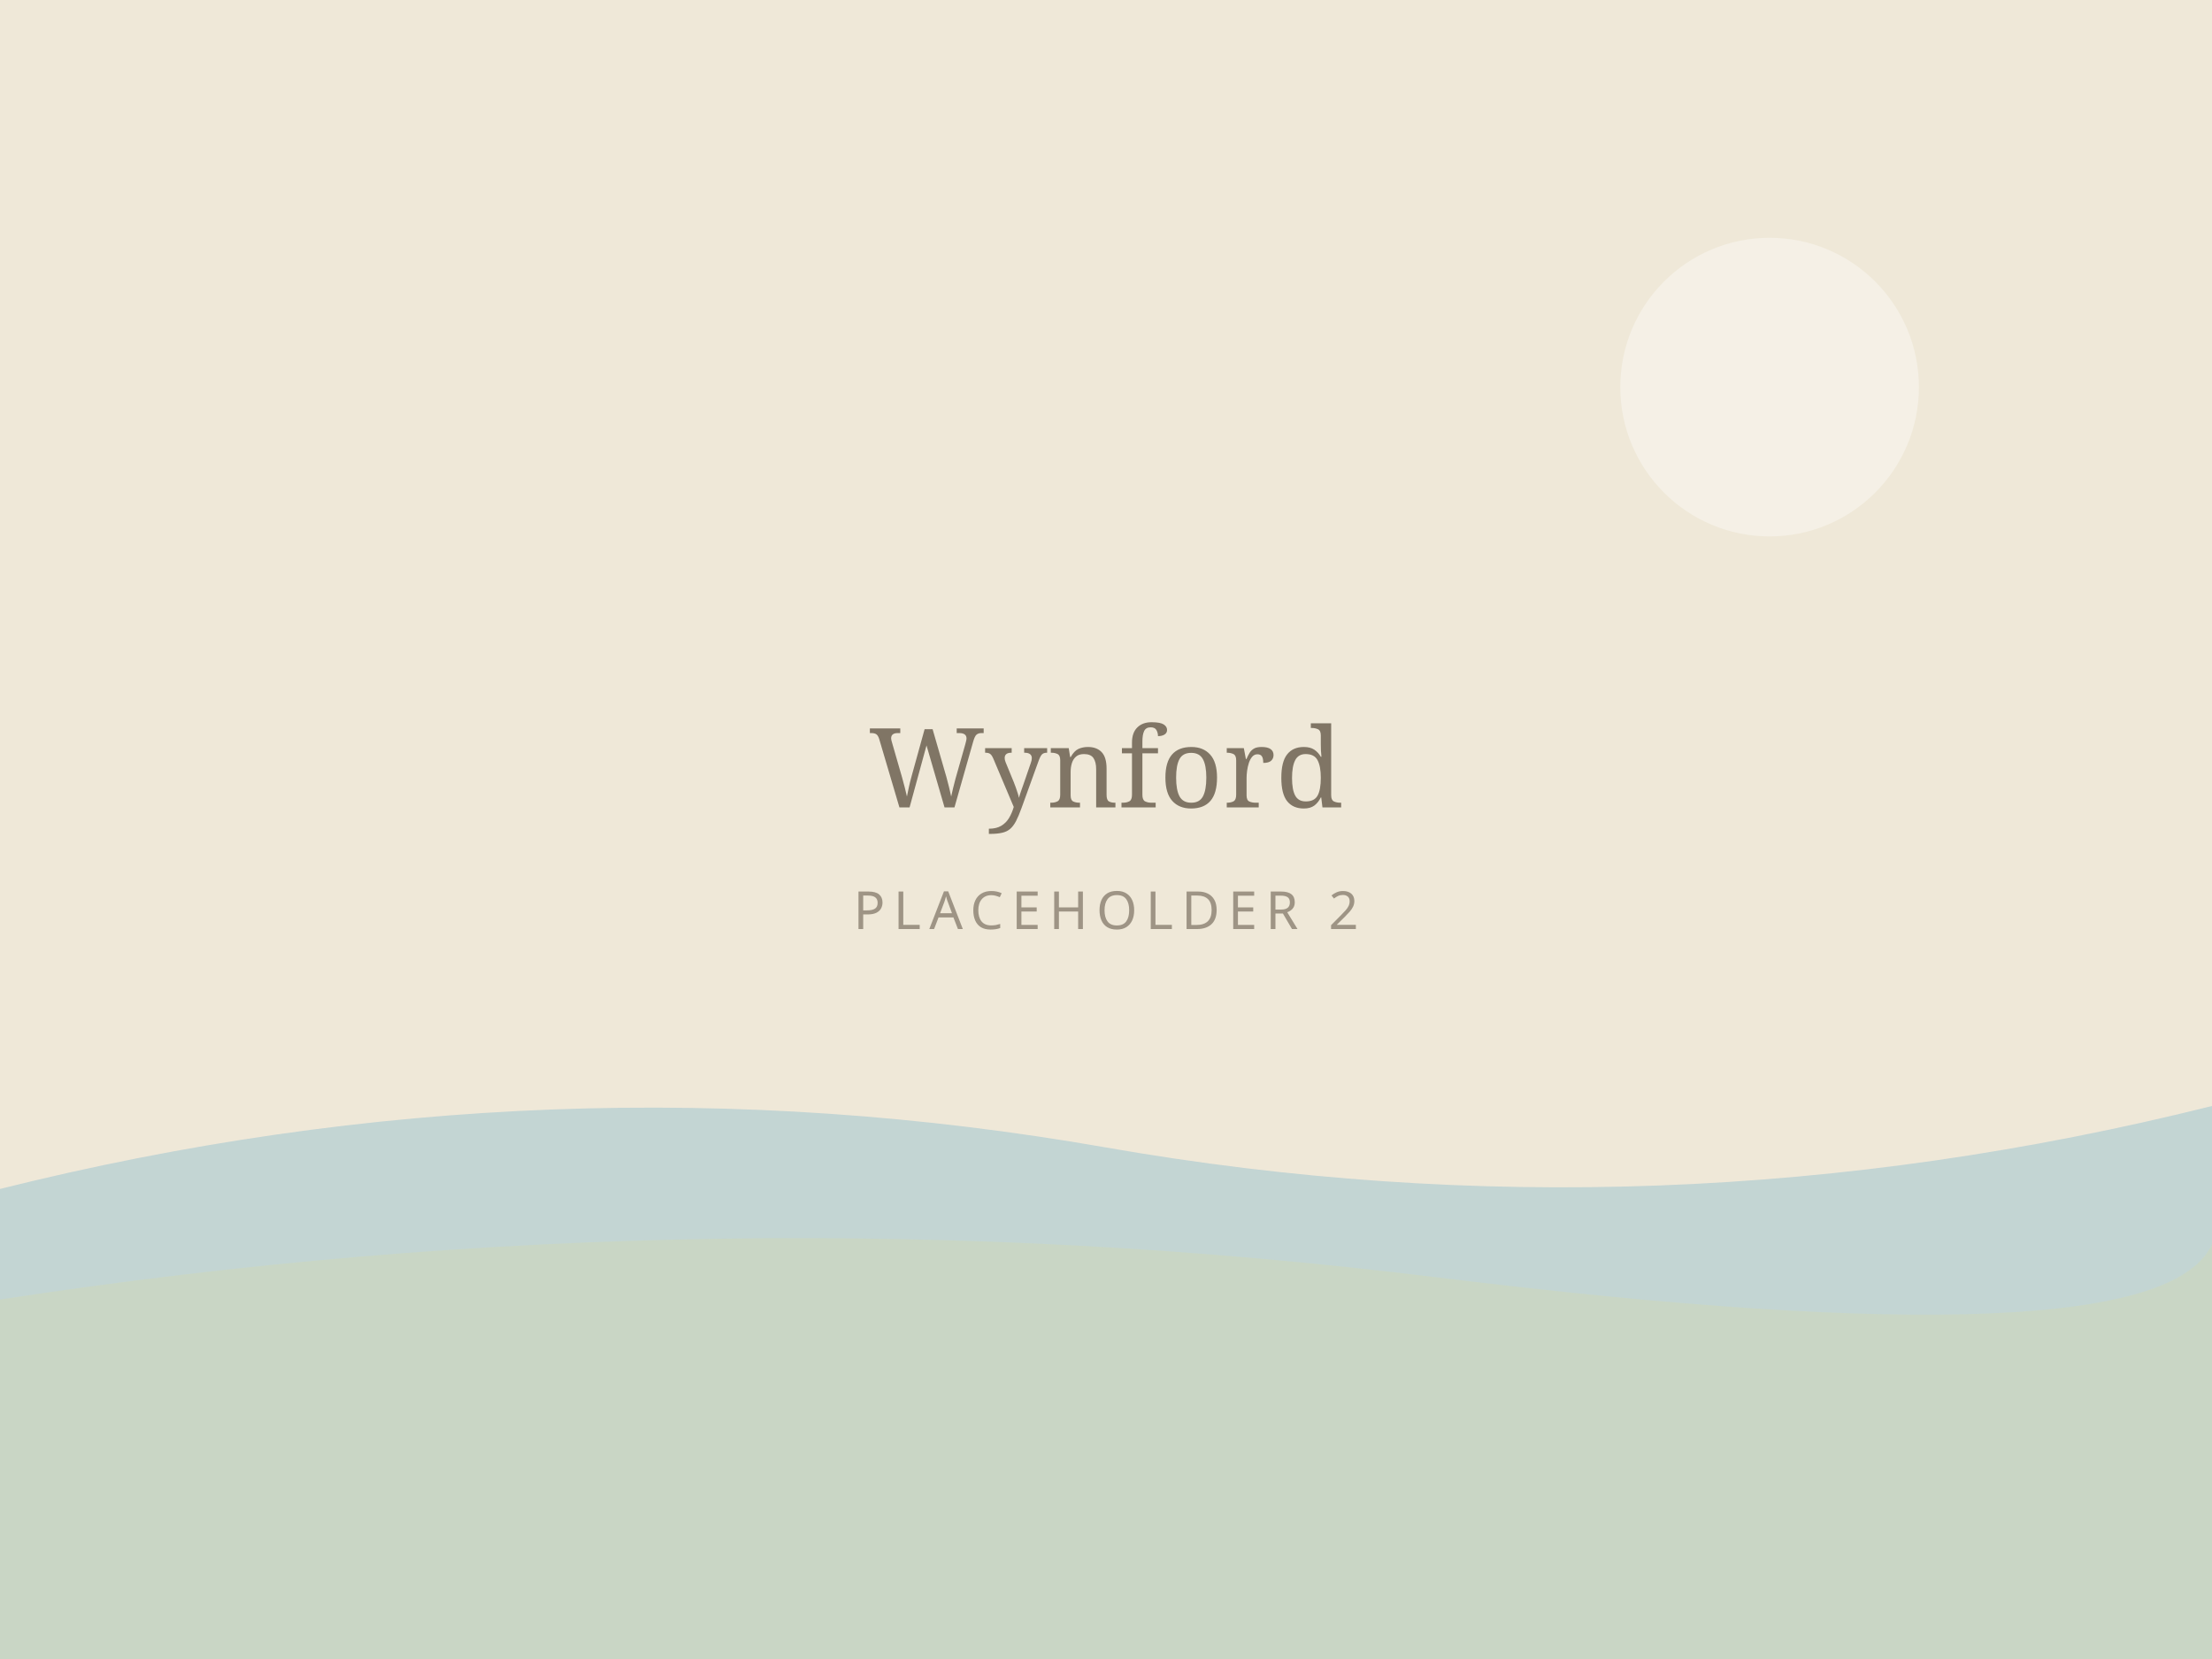
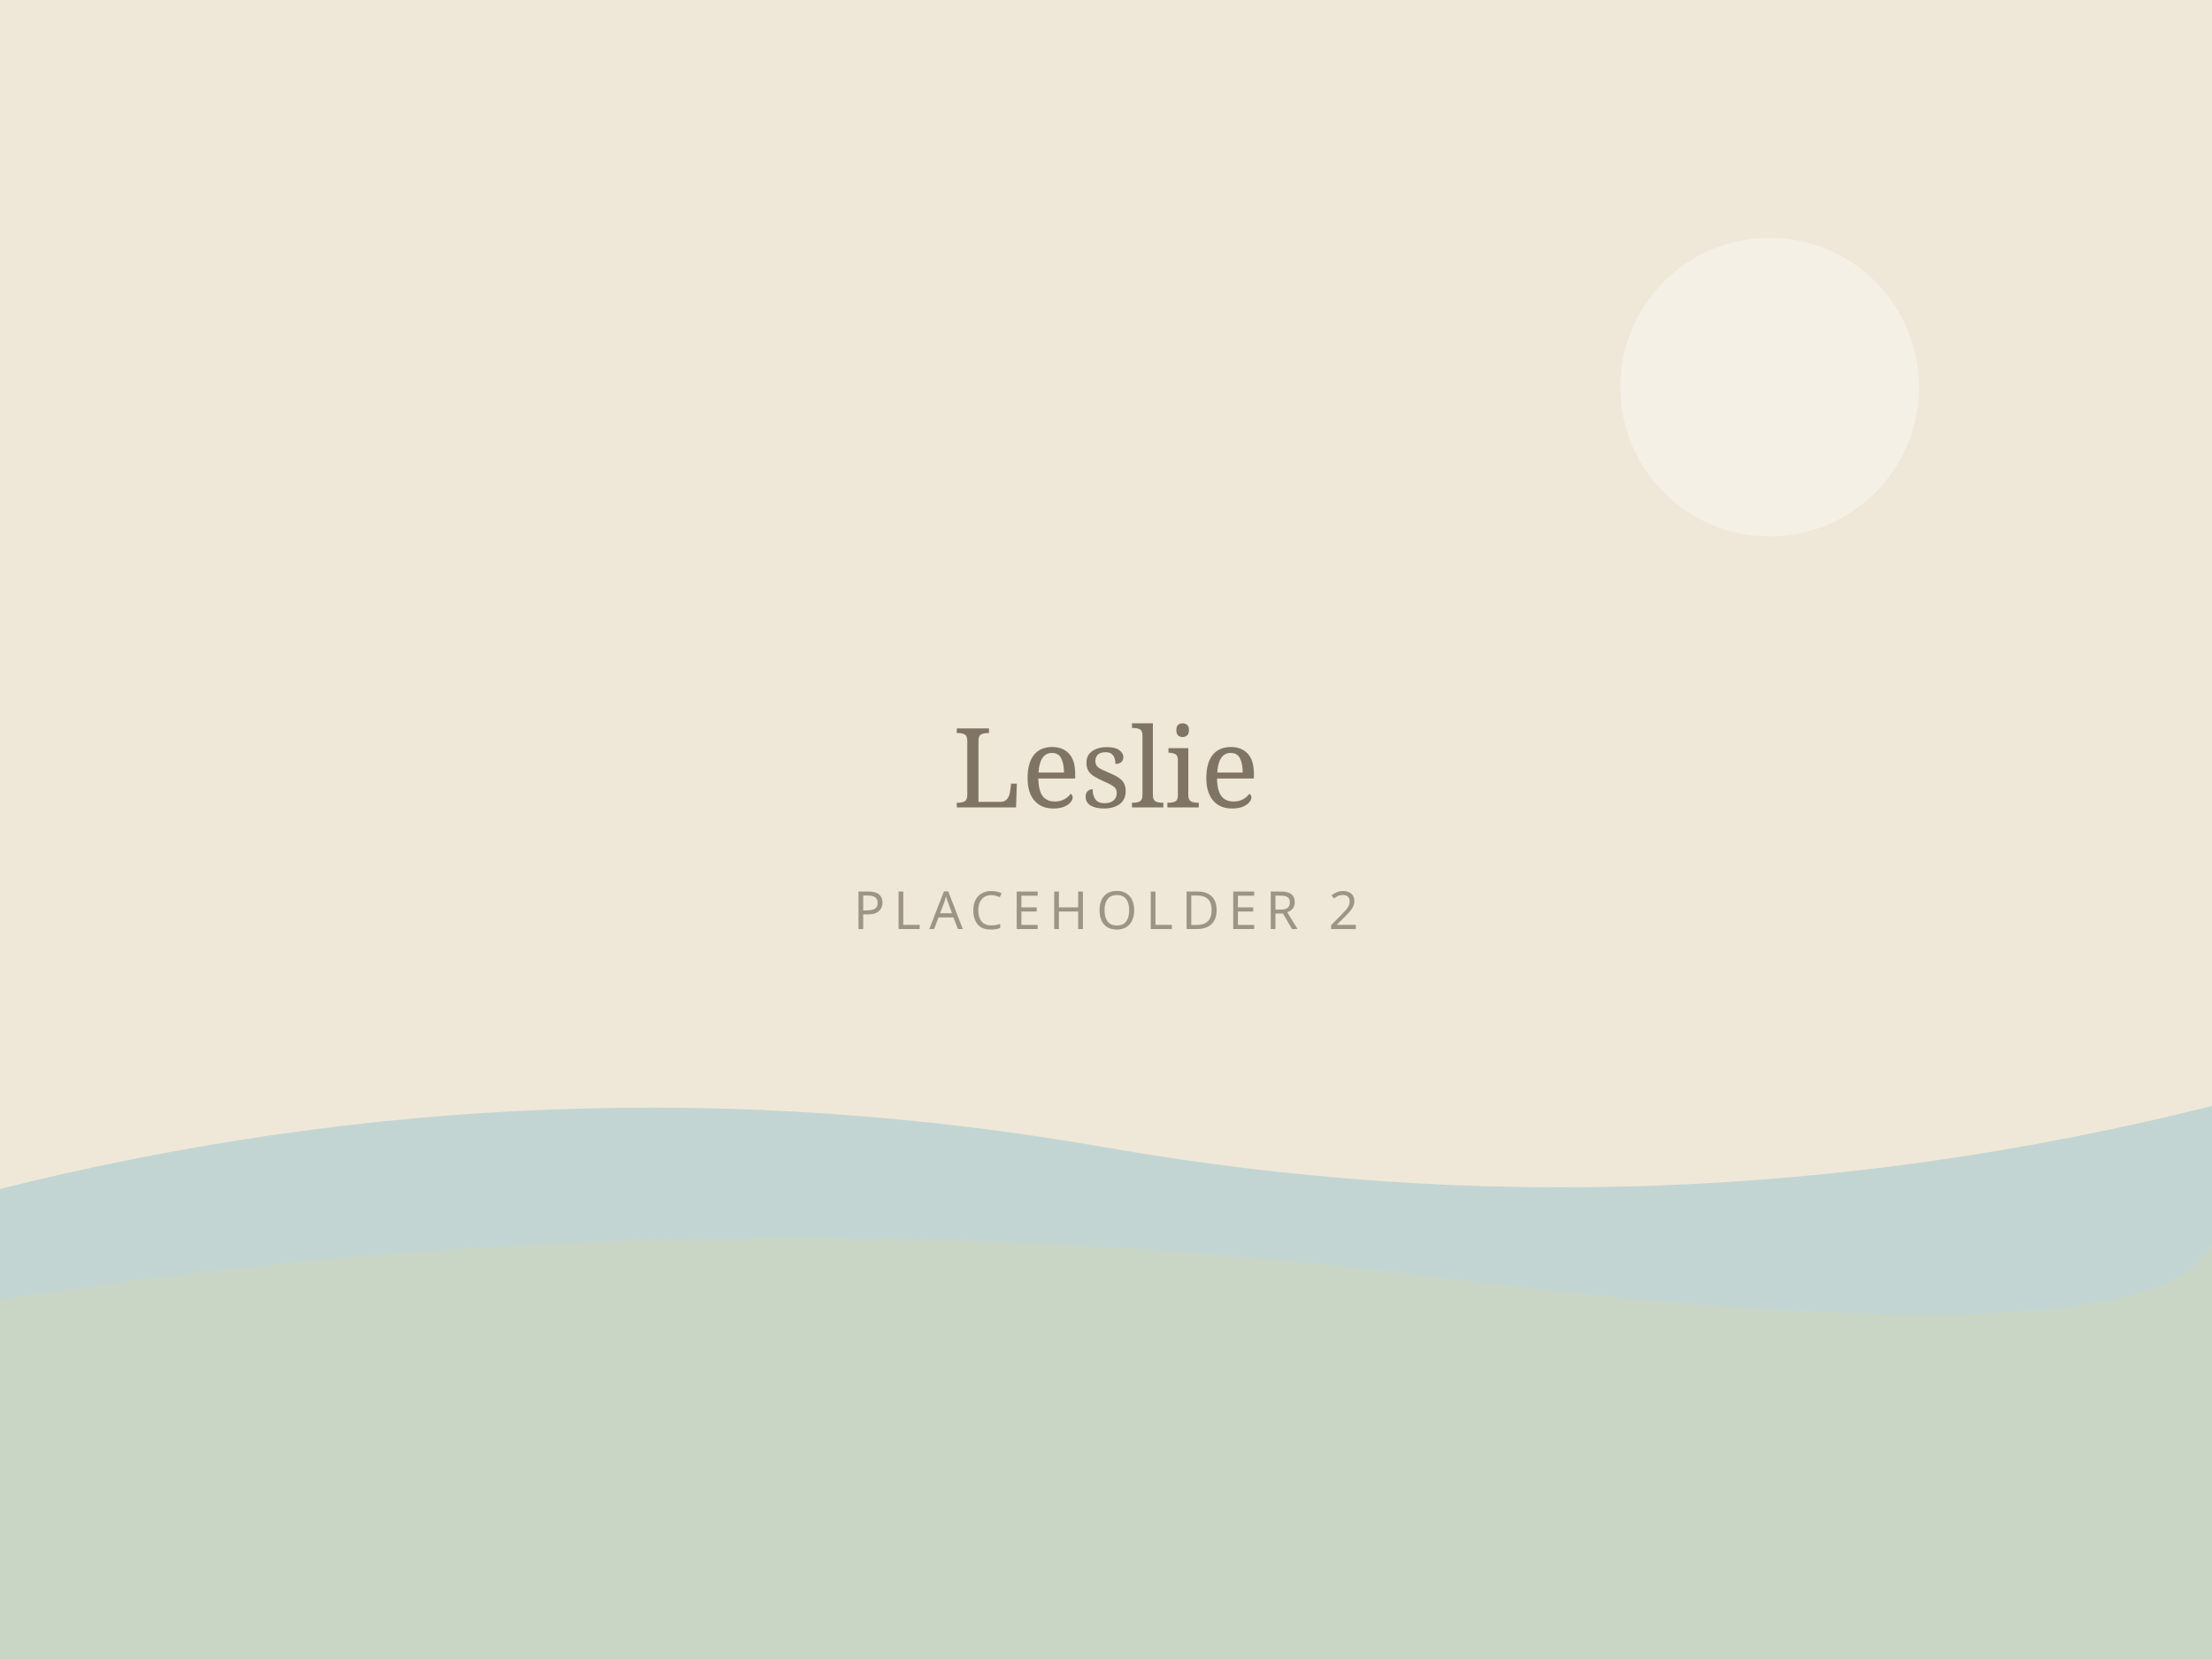
<svg xmlns="http://www.w3.org/2000/svg" viewBox="0 0 800 600">
  <rect width="800" height="600" fill="#efe8d8" />
  <path d="M0 430 Q200 380 400 415 T800 400 L800 600 L0 600 Z" fill="#9fc4d0" opacity=".55" />
  <path d="M0 470 Q260 430 520 462 T800 450 L800 600 L0 600 Z" fill="#cfd8b8" opacity=".5" />
  <circle cx="640" cy="140" r="54" fill="#fff" opacity=".35" />
-   <text x="400" y="292" text-anchor="middle" font-family="Georgia,serif" font-size="40" fill="#3b2f1f" opacity=".62">Wynford</text>
+   <text x="400" y="292" text-anchor="middle" font-family="Georgia,serif" font-size="40" fill="#3b2f1f" opacity=".62">Leslie</text>
  <text x="400" y="336" text-anchor="middle" font-family="system-ui,sans-serif" font-size="19" letter-spacing="3" fill="#3b2f1f" opacity=".45">PLACEHOLDER 2</text>
</svg>
